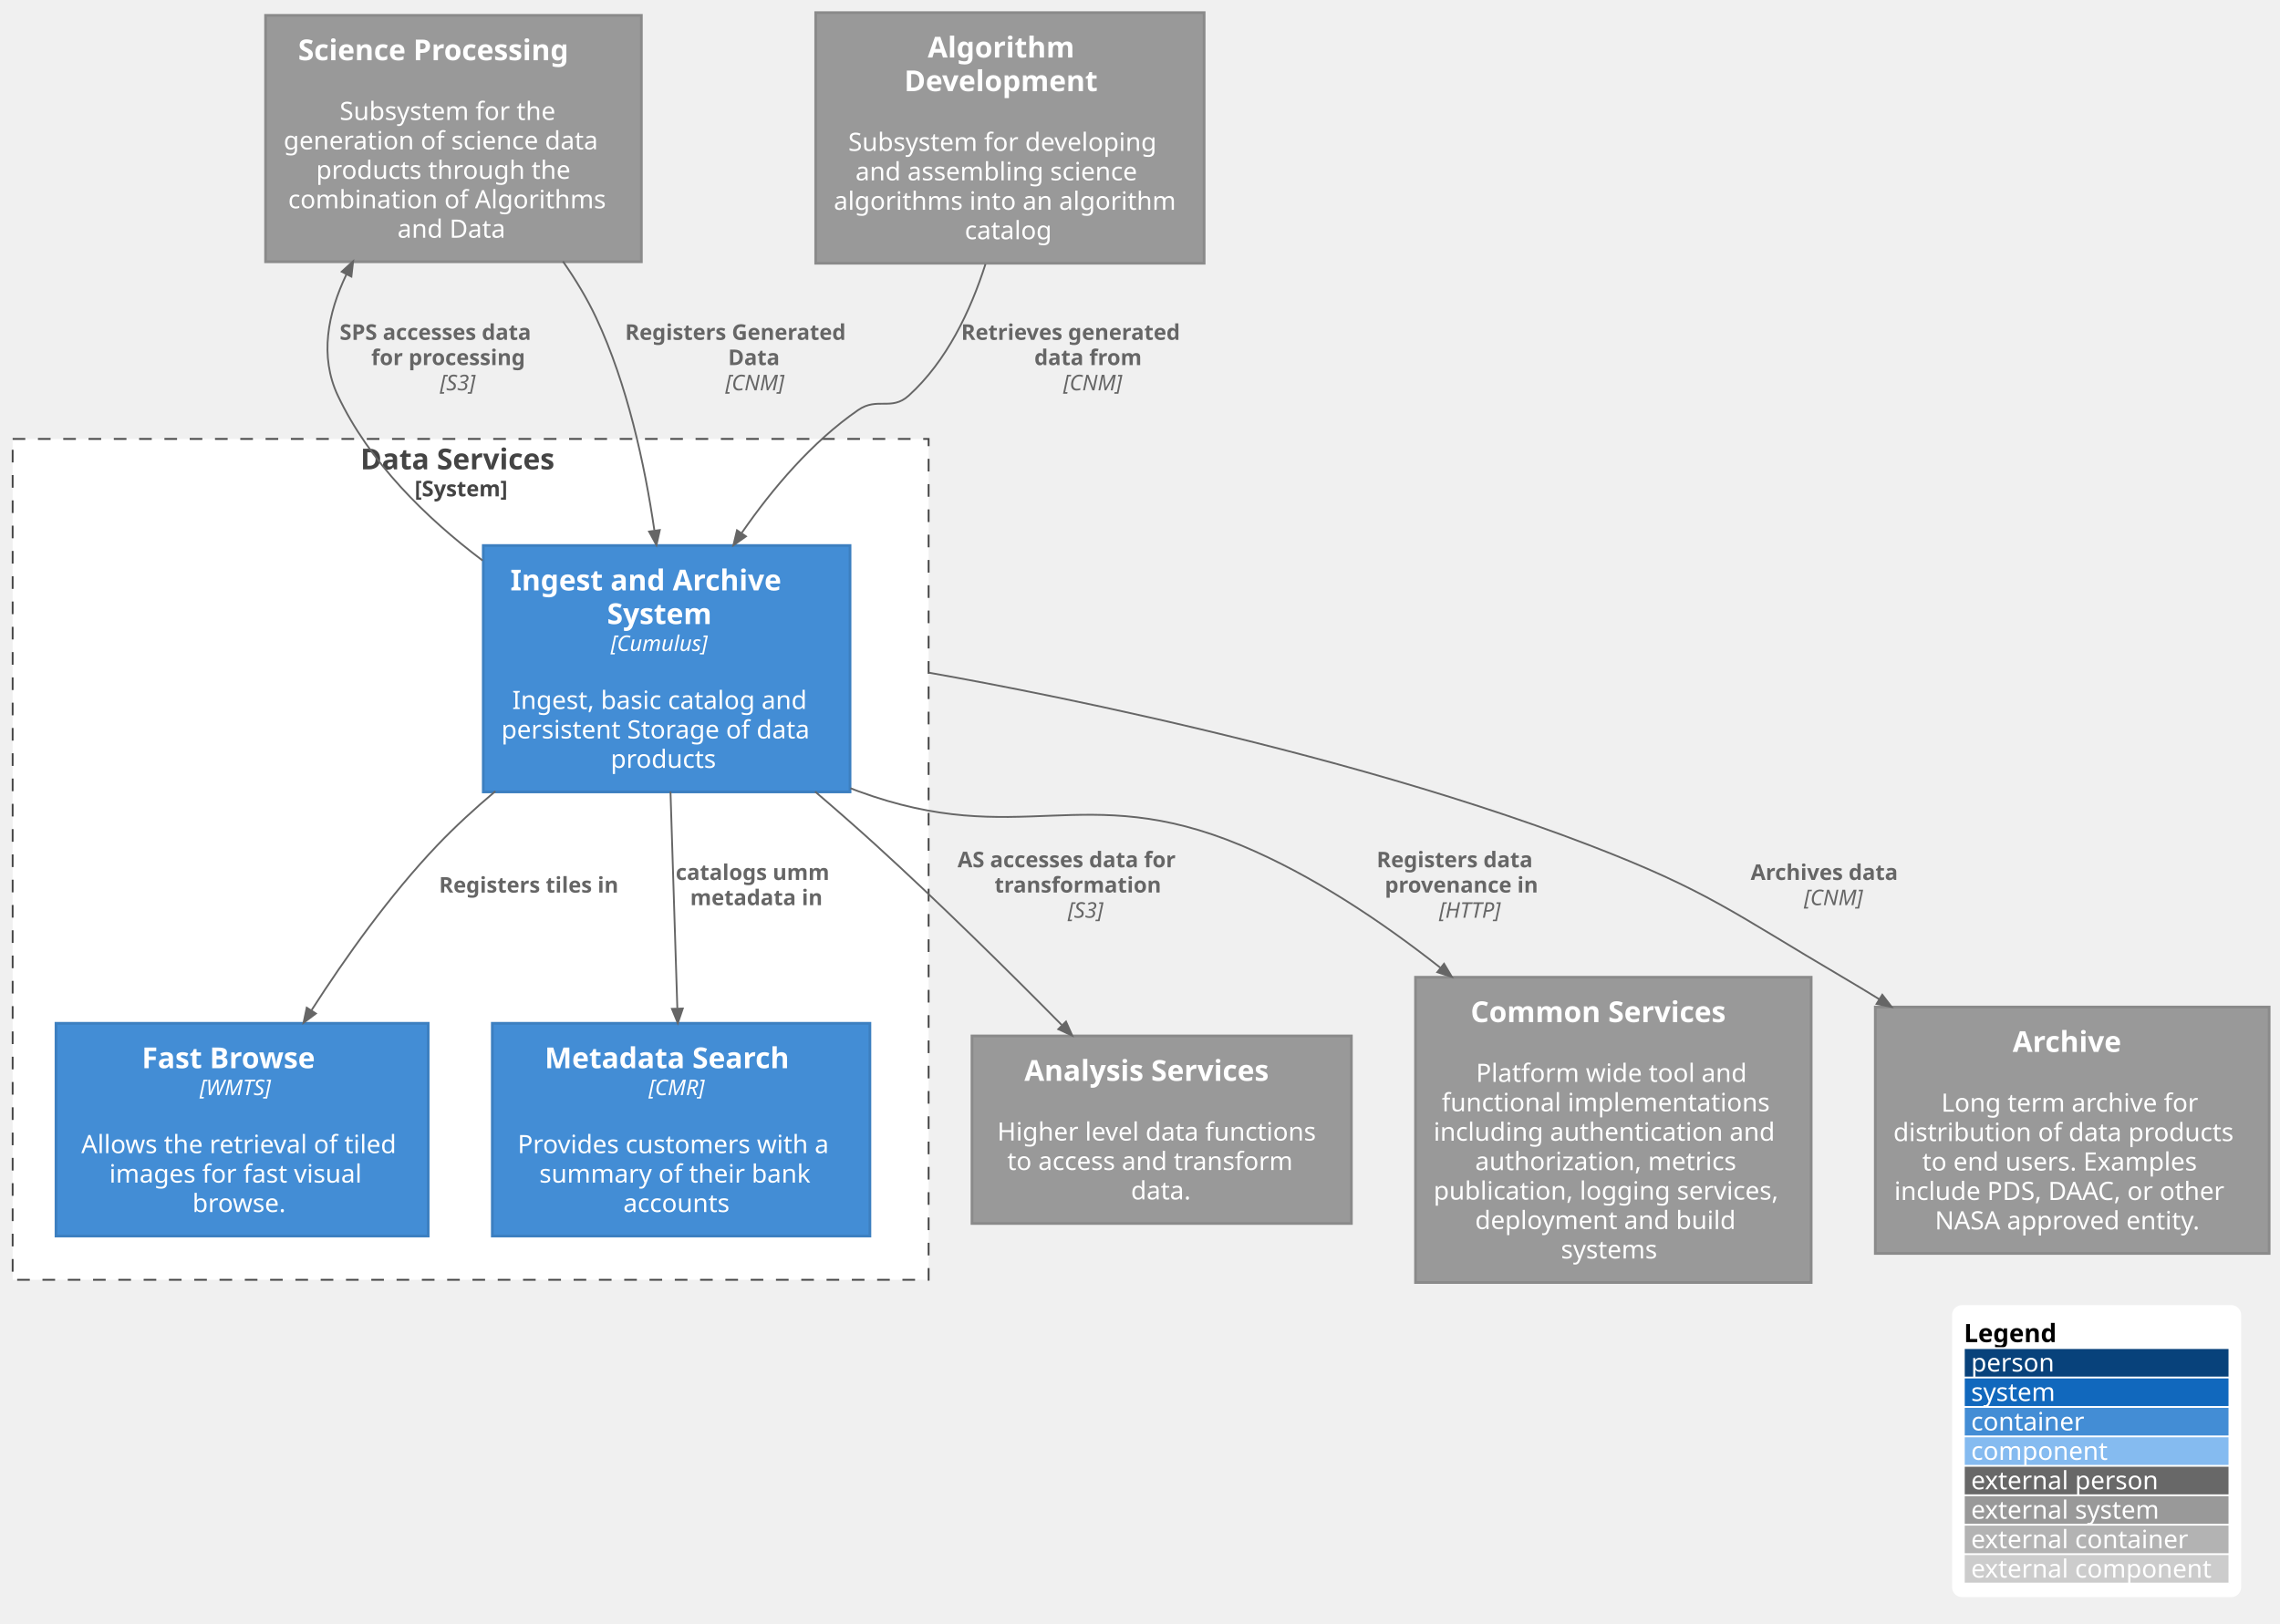
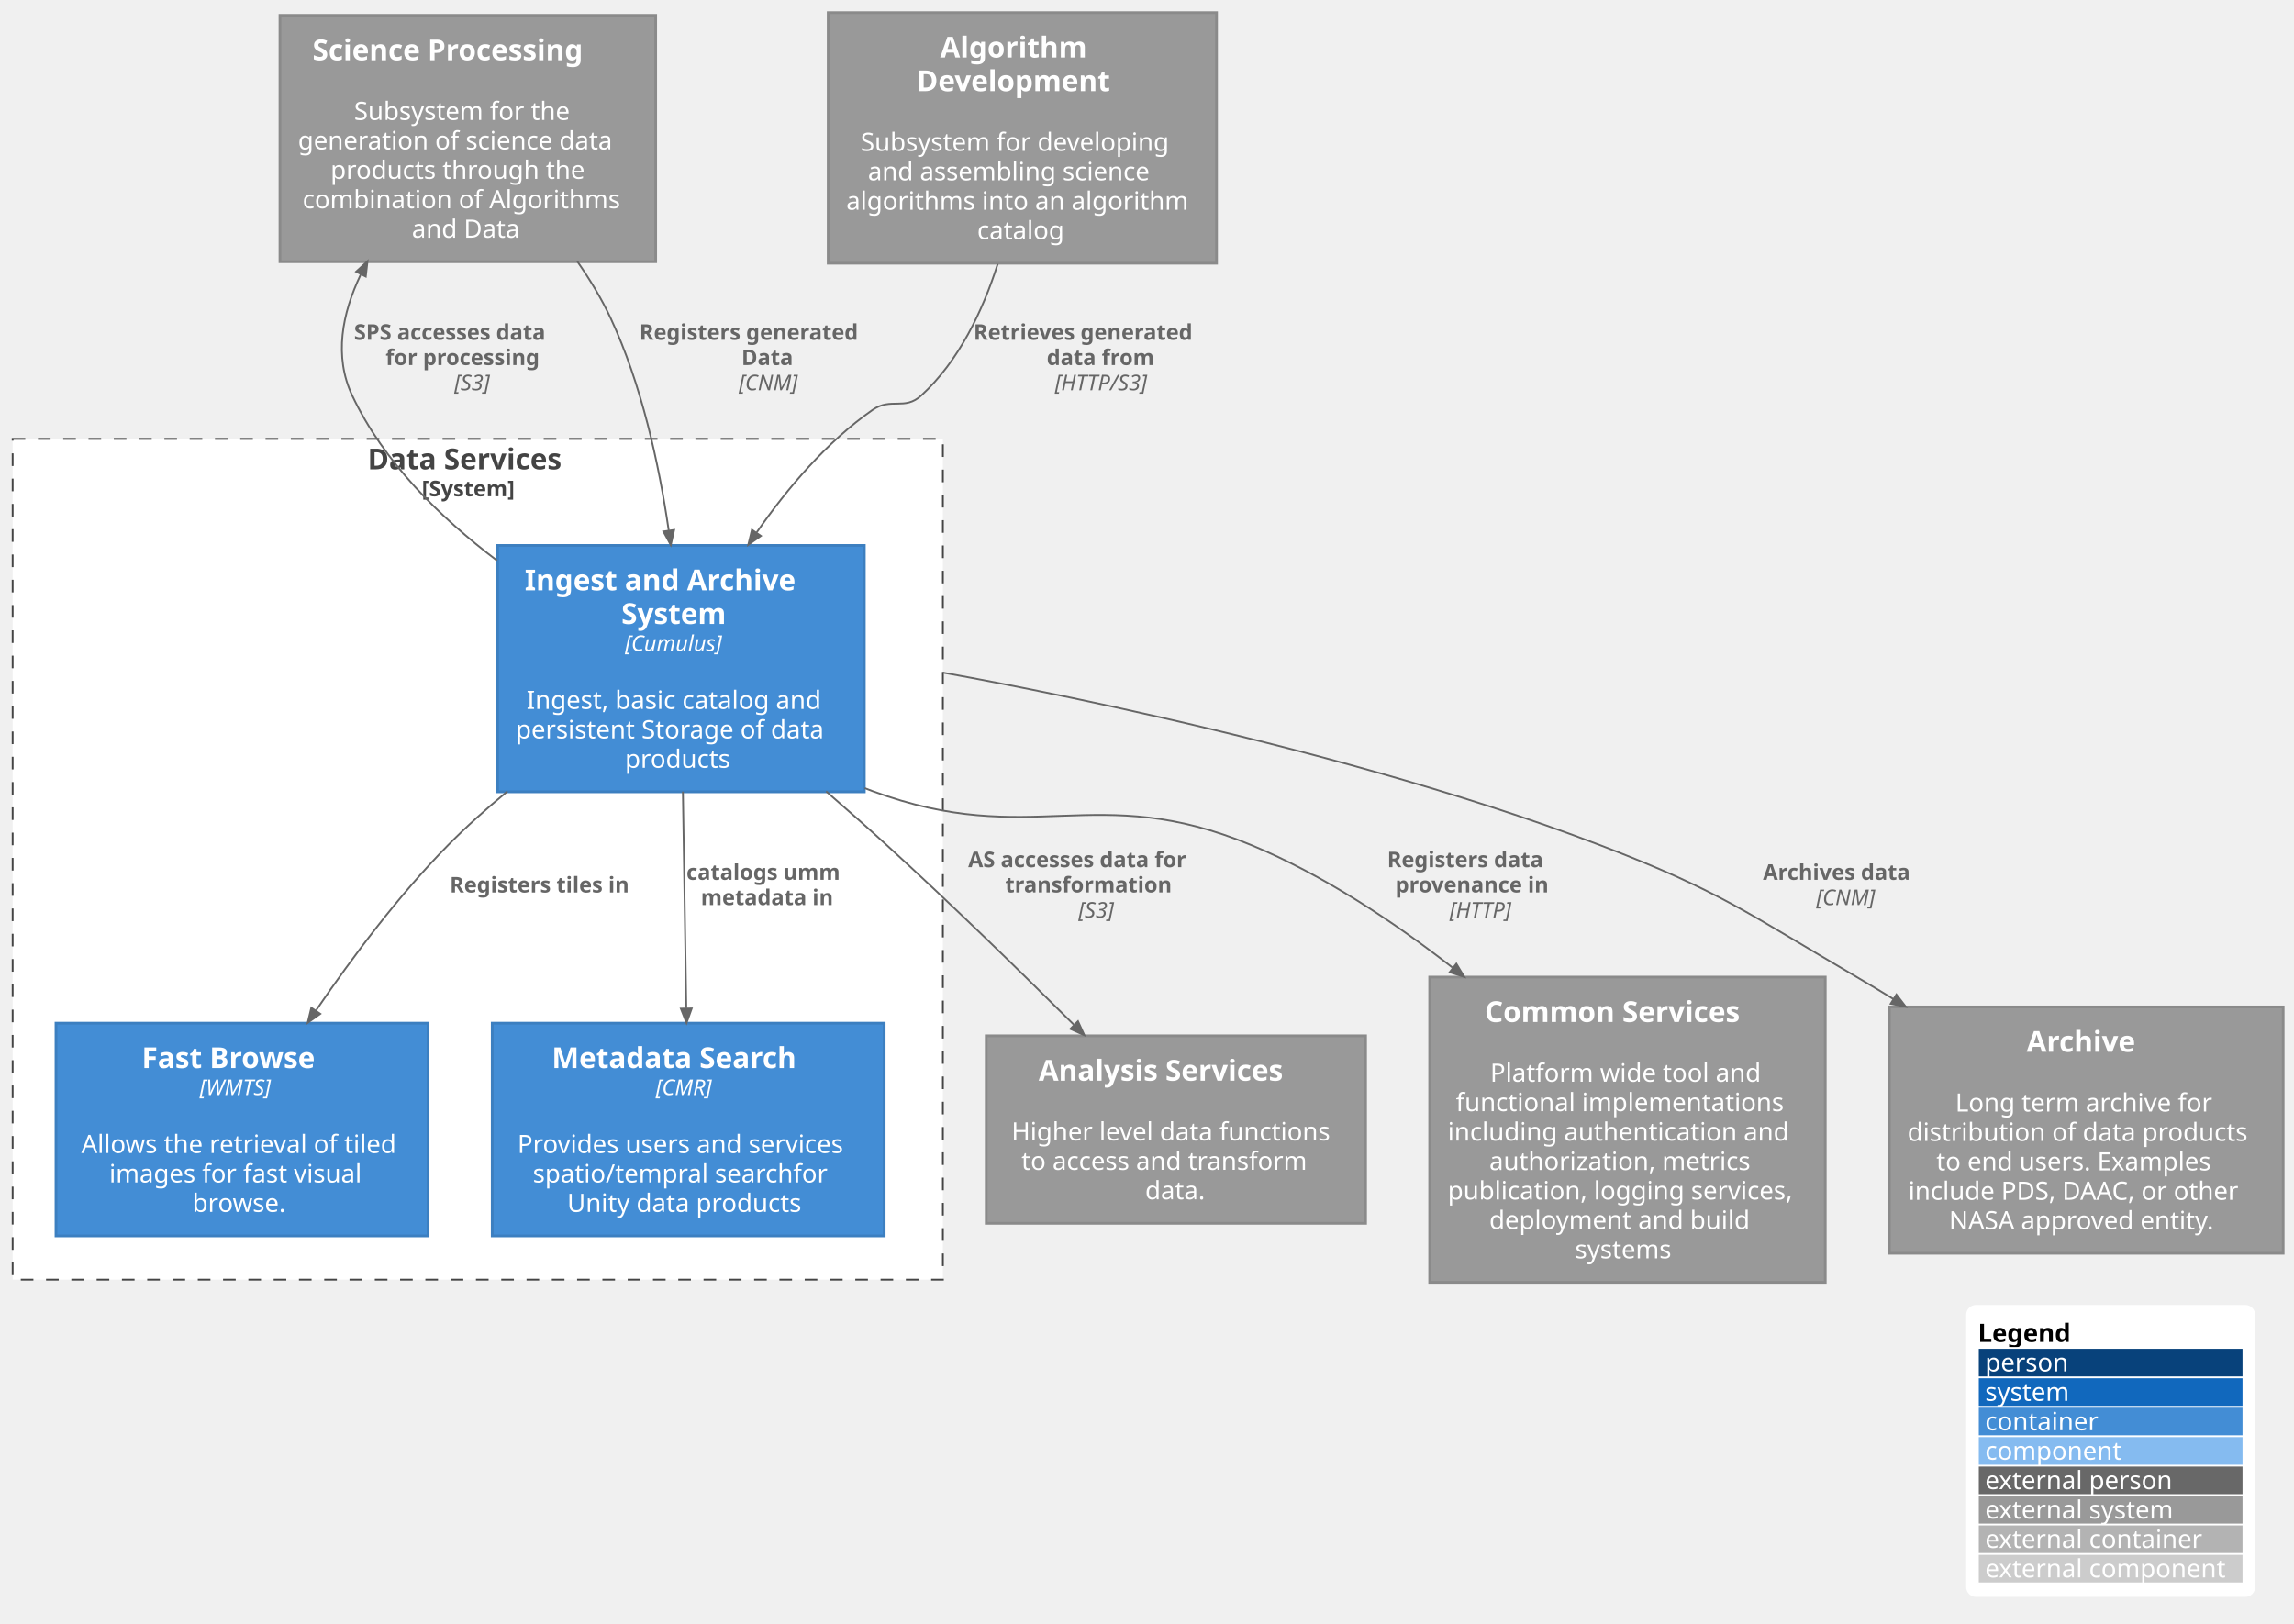
- <svg xmlns="http://www.w3.org/2000/svg" contentScriptType="application/ecmascript" contentStyleType="text/css" height="899px" preserveAspectRatio="none" style="width:1262px;height:899px;background:#FFFFFF;" version="1.1" viewBox="0 0 1262 899" width="1262px" zoomAndPan="magnify">
+ <svg xmlns="http://www.w3.org/2000/svg" contentScriptType="application/ecmascript" contentStyleType="text/css" height="899px" preserveAspectRatio="none" style="width:1270px;height:899px;background:#FFFFFF;" version="1.1" viewBox="0 0 1270 899" width="1270px" zoomAndPan="magnify">
  <defs />
  <g>
-     <rect fill="#FFFFFF" height="465.5" style="stroke:#444444;stroke-width:1.0;stroke-dasharray:7.0,7.0;" width="507" x="7" y="243" />
-     <text fill="#444444" font-family="sans-serif" font-size="16" font-weight="bold" lengthAdjust="spacing" textLength="122" x="199.5" y="259.852">Data Services</text>
-     <text fill="#444444" font-family="sans-serif" font-size="12" font-weight="bold" lengthAdjust="spacing" textLength="62" x="229.5" y="274.764">[System]</text>
-     <rect fill="#438DD5" height="136.406" style="stroke:#3C7FC0;stroke-width:1.5;" width="203" x="267.5" y="302" />
-     <text fill="#FFFFFF" font-family="sans-serif" font-size="16" font-weight="bold" lengthAdjust="spacing" textLength="167" x="282.5" y="326.852">Ingest and Archive</text>
-     <text fill="#FFFFFF" font-family="sans-serif" font-size="16" font-weight="bold" lengthAdjust="spacing" textLength="66" x="336" y="345.477">System</text>
-     <text fill="#FFFFFF" font-family="sans-serif" font-size="12" font-style="italic" lengthAdjust="spacing" textLength="62" x="338" y="360.389">[Cumulus]</text>
-     <text fill="#FFFFFF" font-family="sans-serif" font-size="14" lengthAdjust="spacing" textLength="0" x="371" y="376.214" />
-     <text fill="#FFFFFF" font-family="sans-serif" font-size="14" lengthAdjust="spacing" textLength="171" x="283.5" y="392.511">Ingest, basic catalog and</text>
-     <text fill="#FFFFFF" font-family="sans-serif" font-size="14" lengthAdjust="spacing" textLength="179" x="277.5" y="408.808">persistent Storage of data</text>
-     <text fill="#FFFFFF" font-family="sans-serif" font-size="14" lengthAdjust="spacing" textLength="62" x="338" y="425.104">products</text>
-     <rect fill="#438DD5" height="117.781" style="stroke:#3C7FC0;stroke-width:1.5;" width="209" x="272.5" y="566.5" />
-     <text fill="#FFFFFF" font-family="sans-serif" font-size="16" font-weight="bold" lengthAdjust="spacing" textLength="151" x="301.5" y="591.352">Metadata Search</text>
-     <text fill="#FFFFFF" font-family="sans-serif" font-size="12" font-style="italic" lengthAdjust="spacing" textLength="36" x="359" y="606.264">[CMR]</text>
-     <text fill="#FFFFFF" font-family="sans-serif" font-size="14" lengthAdjust="spacing" textLength="0" x="379" y="622.089" />
-     <text fill="#FFFFFF" font-family="sans-serif" font-size="14" lengthAdjust="spacing" textLength="181" x="286.5" y="638.386">Provides customers with a</text>
-     <text fill="#FFFFFF" font-family="sans-serif" font-size="14" lengthAdjust="spacing" textLength="153" x="298.5" y="654.683">summary of their bank</text>
-     <text fill="#FFFFFF" font-family="sans-serif" font-size="14" lengthAdjust="spacing" textLength="64" x="345" y="670.98">accounts</text>
+     <rect fill="#FFFFFF" height="465.5" style="stroke:#444444;stroke-width:1.0;stroke-dasharray:7.0,7.0;" width="515" x="7" y="243" />
+     <text fill="#444444" font-family="sans-serif" font-size="16" font-weight="bold" lengthAdjust="spacing" textLength="122" x="203.5" y="259.852">Data Services</text>
+     <text fill="#444444" font-family="sans-serif" font-size="12" font-weight="bold" lengthAdjust="spacing" textLength="62" x="233.5" y="274.764">[System]</text>
+     <rect fill="#438DD5" height="136.406" style="stroke:#3C7FC0;stroke-width:1.5;" width="203" x="275.5" y="302" />
+     <text fill="#FFFFFF" font-family="sans-serif" font-size="16" font-weight="bold" lengthAdjust="spacing" textLength="167" x="290.5" y="326.852">Ingest and Archive</text>
+     <text fill="#FFFFFF" font-family="sans-serif" font-size="16" font-weight="bold" lengthAdjust="spacing" textLength="66" x="344" y="345.477">System</text>
+     <text fill="#FFFFFF" font-family="sans-serif" font-size="12" font-style="italic" lengthAdjust="spacing" textLength="62" x="346" y="360.389">[Cumulus]</text>
+     <text fill="#FFFFFF" font-family="sans-serif" font-size="14" lengthAdjust="spacing" textLength="0" x="379" y="376.214" />
+     <text fill="#FFFFFF" font-family="sans-serif" font-size="14" lengthAdjust="spacing" textLength="171" x="291.5" y="392.511">Ingest, basic catalog and</text>
+     <text fill="#FFFFFF" font-family="sans-serif" font-size="14" lengthAdjust="spacing" textLength="179" x="285.5" y="408.808">persistent Storage of data</text>
+     <text fill="#FFFFFF" font-family="sans-serif" font-size="14" lengthAdjust="spacing" textLength="62" x="346" y="425.104">products</text>
+     <rect fill="#438DD5" height="117.781" style="stroke:#3C7FC0;stroke-width:1.5;" width="217" x="272.5" y="566.5" />
+     <text fill="#FFFFFF" font-family="sans-serif" font-size="16" font-weight="bold" lengthAdjust="spacing" textLength="151" x="305.5" y="591.352">Metadata Search</text>
+     <text fill="#FFFFFF" font-family="sans-serif" font-size="12" font-style="italic" lengthAdjust="spacing" textLength="36" x="363" y="606.264">[CMR]</text>
+     <text fill="#FFFFFF" font-family="sans-serif" font-size="14" lengthAdjust="spacing" textLength="0" x="383" y="622.089" />
+     <text fill="#FFFFFF" font-family="sans-serif" font-size="14" lengthAdjust="spacing" textLength="193" x="286.5" y="638.386">Provides users and services</text>
+     <text fill="#FFFFFF" font-family="sans-serif" font-size="14" lengthAdjust="spacing" textLength="168" x="295" y="654.683">spatio/tempral searchfor</text>
+     <text fill="#FFFFFF" font-family="sans-serif" font-size="14" lengthAdjust="spacing" textLength="134" x="314" y="670.98">Unity data products</text>
    <rect fill="#438DD5" height="117.781" style="stroke:#3C7FC0;stroke-width:1.5;" width="206" x="31" y="566.5" />
    <text fill="#FFFFFF" font-family="sans-serif" font-size="16" font-weight="bold" lengthAdjust="spacing" textLength="111" x="78.5" y="591.352">Fast Browse</text>
    <text fill="#FFFFFF" font-family="sans-serif" font-size="12" font-style="italic" lengthAdjust="spacing" textLength="47" x="110.5" y="606.264">[WMTS]</text>
    <text fill="#FFFFFF" font-family="sans-serif" font-size="14" lengthAdjust="spacing" textLength="0" x="136" y="622.089" />
    <text fill="#FFFFFF" font-family="sans-serif" font-size="14" lengthAdjust="spacing" textLength="178" x="45" y="638.386">Allows the retrieval of tiled</text>
    <text fill="#FFFFFF" font-family="sans-serif" font-size="14" lengthAdjust="spacing" textLength="143" x="60.5" y="654.683">images for fast visual</text>
    <text fill="#FFFFFF" font-family="sans-serif" font-size="14" lengthAdjust="spacing" textLength="55" x="106.5" y="670.98">browse.</text>
-     <rect fill="#999999" height="136.406" style="stroke:#8A8A8A;stroke-width:1.5;" width="208" x="147" y="8.5" />
-     <text fill="#FFFFFF" font-family="sans-serif" font-size="16" font-weight="bold" lengthAdjust="spacing" textLength="172" x="165" y="33.352">Science Processing</text>
-     <text fill="#FFFFFF" font-family="sans-serif" font-size="14" lengthAdjust="spacing" textLength="0" x="253" y="50.12" />
-     <text fill="#FFFFFF" font-family="sans-serif" font-size="14" lengthAdjust="spacing" textLength="126" x="188" y="66.417">Subsystem for the</text>
-     <text fill="#FFFFFF" font-family="sans-serif" font-size="14" lengthAdjust="spacing" textLength="184" x="157" y="82.714">generation of science data</text>
-     <text fill="#FFFFFF" font-family="sans-serif" font-size="14" lengthAdjust="spacing" textLength="148" x="175" y="99.011">products through the</text>
-     <text fill="#FFFFFF" font-family="sans-serif" font-size="14" lengthAdjust="spacing" textLength="179" x="159.5" y="115.308">combination of Algorithms</text>
-     <text fill="#FFFFFF" font-family="sans-serif" font-size="14" lengthAdjust="spacing" textLength="62" x="220" y="131.605">and Data</text>
-     <rect fill="#999999" height="103.812" style="stroke:#8A8A8A;stroke-width:1.5;" width="210" x="538" y="573.5" />
-     <text fill="#FFFFFF" font-family="sans-serif" font-size="16" font-weight="bold" lengthAdjust="spacing" textLength="152" x="567" y="598.352">Analysis Services</text>
-     <text fill="#FFFFFF" font-family="sans-serif" font-size="14" lengthAdjust="spacing" textLength="0" x="645" y="615.12" />
-     <text fill="#FFFFFF" font-family="sans-serif" font-size="14" lengthAdjust="spacing" textLength="182" x="552" y="631.417">Higher level data functions</text>
-     <text fill="#FFFFFF" font-family="sans-serif" font-size="14" lengthAdjust="spacing" textLength="167" x="557.5" y="647.714">to access and transform</text>
-     <text fill="#FFFFFF" font-family="sans-serif" font-size="14" lengthAdjust="spacing" textLength="34" x="626" y="664.011">data.</text>
-     <rect fill="#999999" height="169" style="stroke:#8A8A8A;stroke-width:1.5;" width="219" x="783.5" y="541" />
-     <text fill="#FFFFFF" font-family="sans-serif" font-size="16" font-weight="bold" lengthAdjust="spacing" textLength="158" x="814" y="565.852">Common Services</text>
-     <text fill="#FFFFFF" font-family="sans-serif" font-size="14" lengthAdjust="spacing" textLength="0" x="895" y="582.62" />
-     <text fill="#FFFFFF" font-family="sans-serif" font-size="14" lengthAdjust="spacing" textLength="152" x="817" y="598.917">Platform wide tool and</text>
-     <text fill="#FFFFFF" font-family="sans-serif" font-size="14" lengthAdjust="spacing" textLength="186" x="798" y="615.214">functional implementations</text>
-     <text fill="#FFFFFF" font-family="sans-serif" font-size="14" lengthAdjust="spacing" textLength="195" x="793.5" y="631.511">including authentication and</text>
-     <text fill="#FFFFFF" font-family="sans-serif" font-size="14" lengthAdjust="spacing" textLength="149" x="816.5" y="647.808">authorization, metrics</text>
-     <text fill="#FFFFFF" font-family="sans-serif" font-size="14" lengthAdjust="spacing" textLength="199" x="793.5" y="664.105">publication, logging services,</text>
-     <text fill="#FFFFFF" font-family="sans-serif" font-size="14" lengthAdjust="spacing" textLength="149" x="816.5" y="680.401">deployment and build</text>
-     <text fill="#FFFFFF" font-family="sans-serif" font-size="14" lengthAdjust="spacing" textLength="58" x="864" y="696.698">systems</text>
-     <rect fill="#999999" height="138.734" style="stroke:#8A8A8A;stroke-width:1.5;" width="215" x="451.5" y="7" />
-     <text fill="#FFFFFF" font-family="sans-serif" font-size="16" font-weight="bold" lengthAdjust="spacing" textLength="85" x="513.5" y="31.852">Algorithm</text>
-     <text fill="#FFFFFF" font-family="sans-serif" font-size="16" font-weight="bold" lengthAdjust="spacing" textLength="117" x="500.5" y="50.477">Development</text>
-     <text fill="#FFFFFF" font-family="sans-serif" font-size="14" lengthAdjust="spacing" textLength="0" x="561" y="67.245" />
-     <text fill="#FFFFFF" font-family="sans-serif" font-size="14" lengthAdjust="spacing" textLength="179" x="469.5" y="83.542">Subsystem for developing</text>
-     <text fill="#FFFFFF" font-family="sans-serif" font-size="14" lengthAdjust="spacing" textLength="167" x="473.5" y="99.839">and assembling science</text>
-     <text fill="#FFFFFF" font-family="sans-serif" font-size="14" lengthAdjust="spacing" textLength="191" x="461.5" y="116.136">algorithms into an algorithm</text>
-     <text fill="#FFFFFF" font-family="sans-serif" font-size="14" lengthAdjust="spacing" textLength="50" x="534" y="132.433">catalog</text>
-     <rect fill="#999999" height="136.406" style="stroke:#8A8A8A;stroke-width:1.5;" width="218" x="1038" y="557.5" />
-     <text fill="#FFFFFF" font-family="sans-serif" font-size="16" font-weight="bold" lengthAdjust="spacing" textLength="66" x="1114" y="582.352">Archive</text>
-     <text fill="#FFFFFF" font-family="sans-serif" font-size="14" lengthAdjust="spacing" textLength="0" x="1149" y="599.12" />
-     <text fill="#FFFFFF" font-family="sans-serif" font-size="14" lengthAdjust="spacing" textLength="145" x="1074.5" y="615.417">Long term archive for</text>
-     <text fill="#FFFFFF" font-family="sans-serif" font-size="14" lengthAdjust="spacing" textLength="194" x="1048" y="631.714">distribution of data products</text>
-     <text fill="#FFFFFF" font-family="sans-serif" font-size="14" lengthAdjust="spacing" textLength="162" x="1064" y="648.011">to end users. Examples</text>
-     <text fill="#FFFFFF" font-family="sans-serif" font-size="14" lengthAdjust="spacing" textLength="193" x="1048.5" y="664.308">include PDS, DAAC, or other</text>
-     <text fill="#FFFFFF" font-family="sans-serif" font-size="14" lengthAdjust="spacing" textLength="152" x="1071" y="680.605">NASA approved entity.</text>
-     <path d="M371.12,438.27 C372.29,475.36 373.74,521.24 374.91,558.18 " fill="none" id="ds-to-cmr" style="stroke:#666666;stroke-width:1.0;" />
-     <polygon fill="#666666" points="375.17,566.4,377.925,558.312,371.928,558.495,375.17,566.4" style="stroke:#666666;stroke-width:1.0;" />
-     <text fill="#666666" font-family="sans-serif" font-size="12" font-weight="bold" lengthAdjust="spacing" textLength="98" x="374" y="487.139">catalogs umm</text>
-     <text fill="#666666" font-family="sans-serif" font-size="12" font-weight="bold" lengthAdjust="spacing" textLength="86" x="382" y="501.107">metadata in</text>
-     <path d="M274.22,438 C262.89,447.55 251.86,457.66 242,468 C215.86,495.44 191.44,529.73 172.46,559.23 " fill="none" id="ds-to-fb" style="stroke:#666666;stroke-width:1.0;" />
-     <polygon fill="#666666" points="168.01,566.22,174.841,561.088,169.782,557.862,168.01,566.22" style="stroke:#666666;stroke-width:1.0;" />
-     <text fill="#666666" font-family="sans-serif" font-size="12" font-weight="bold" lengthAdjust="spacing" textLength="120" x="243" y="494.139">Registers tiles in</text>
-     <path d="M267.12,310.32 C235.43,286.4 204.29,255.66 187,219 C176.77,197.31 181.37,173.61 191.74,151.92 " fill="none" id="ds-to-sps" style="stroke:#666666;stroke-width:1.0;" />
-     <polygon fill="#666666" points="195.46,144.64,189.148,150.399,194.491,153.129,195.46,144.64" style="stroke:#666666;stroke-width:1.0;" />
-     <text fill="#666666" font-family="sans-serif" font-size="12" font-weight="bold" lengthAdjust="spacing" textLength="133" x="188" y="188.139">SPS accesses data</text>
-     <text fill="#666666" font-family="sans-serif" font-size="12" font-weight="bold" lengthAdjust="spacing" textLength="102" x="205.5" y="202.107">for processing</text>
-     <text fill="#666666" font-family="sans-serif" font-size="12" font-style="italic" lengthAdjust="spacing" textLength="26" x="243.5" y="216.076">[S3]</text>
-     <path d="M311.57,144.67 C318.57,154.7 324.98,165.28 330,176 C347.17,212.7 356.81,256.79 362.2,293.56 " fill="none" id="sps-to-ds" style="stroke:#666666;stroke-width:1.0;" />
-     <polygon fill="#666666" points="363.35,301.77,365.207,293.43,359.266,294.265,363.35,301.77" style="stroke:#666666;stroke-width:1.0;" />
-     <text fill="#666666" font-family="sans-serif" font-size="12" font-weight="bold" lengthAdjust="spacing" textLength="148" x="346" y="188.139">Registers Generated</text>
-     <text fill="#666666" font-family="sans-serif" font-size="12" font-weight="bold" lengthAdjust="spacing" textLength="34" x="403" y="202.107">Data</text>
-     <text fill="#666666" font-family="sans-serif" font-size="12" font-style="italic" lengthAdjust="spacing" textLength="37" x="401.5" y="216.076">[CNM]</text>
-     <path d="M451.18,438.25 C462.67,448.08 474.23,458.19 485,468 C520.06,499.92 557.85,537.23 587.67,567.42 " fill="none" id="ds-to-as" style="stroke:#666666;stroke-width:1.0;" />
-     <polygon fill="#666666" points="593.53,573.35,590.044,565.55,585.774,569.765,593.53,573.35" style="stroke:#666666;stroke-width:1.0;" />
-     <text fill="#666666" font-family="sans-serif" font-size="12" font-weight="bold" lengthAdjust="spacing" textLength="148" x="530" y="480.139">AS accesses data for</text>
-     <text fill="#666666" font-family="sans-serif" font-size="12" font-weight="bold" lengthAdjust="spacing" textLength="107" x="550.5" y="494.107">transformation</text>
-     <text fill="#666666" font-family="sans-serif" font-size="12" font-style="italic" lengthAdjust="spacing" textLength="26" x="591" y="508.076">[S3]</text>
-     <path d="M545.46,146.22 C537.17,172.19 523.95,200.02 503,219 C493.41,227.69 485.65,219.65 475,227 C449.54,244.57 427.73,270.24 410.62,294.94 " fill="none" id="ads-to-ds" style="stroke:#666666;stroke-width:1.0;" />
-     <polygon fill="#666666" points="405.93,301.87,412.903,296.933,407.937,293.565,405.93,301.87" style="stroke:#666666;stroke-width:1.0;" />
-     <text fill="#666666" font-family="sans-serif" font-size="12" font-weight="bold" lengthAdjust="spacing" textLength="146" x="532" y="188.139">Retrieves generated</text>
-     <text fill="#666666" font-family="sans-serif" font-size="12" font-weight="bold" lengthAdjust="spacing" textLength="69" x="572.5" y="202.107">data from</text>
-     <text fill="#666666" font-family="sans-serif" font-size="12" font-style="italic" lengthAdjust="spacing" textLength="37" x="588.5" y="216.076">[CNM]</text>
-     <path d="M470.71,436.36 C472.14,436.93 473.57,437.47 475,438 C564.32,470.82 599.17,431.37 687,468 C726.15,484.33 764.46,509.91 797.21,535.7 " fill="none" id="ds-to-cs" style="stroke:#666666;stroke-width:1.0;" />
-     <polygon fill="#666666" points="803.68,540.86,799.293,533.528,795.554,538.221,803.68,540.86" style="stroke:#666666;stroke-width:1.0;" />
-     <text fill="#666666" font-family="sans-serif" font-size="12" font-weight="bold" lengthAdjust="spacing" textLength="105" x="762" y="480.139">Registers data</text>
-     <text fill="#666666" font-family="sans-serif" font-size="12" font-weight="bold" lengthAdjust="spacing" textLength="100" x="766.5" y="494.107">provenance in</text>
-     <text fill="#666666" font-family="sans-serif" font-size="12" font-style="italic" lengthAdjust="spacing" textLength="40" x="796.5" y="508.076">[HTTP]</text>
-     <path d="M514.16,372.406 C514.512,372.468 514.876,372.532 515.25,372.598 C515.998,372.729 516.789,372.87 517.621,373.017 C524.283,374.202 533.619,375.903 545.133,378.103 C568.159,382.503 599.895,388.901 636.357,397.161 C709.283,413.683 801.115,437.655 880,468 C945.49,493.19 959.49,505.46 1020,541 C1026.65,544.91 1033.45,549.02 1040.26,553.22 " fill="none" id="UDS-to-archive" style="stroke:#666666;stroke-width:1.0;" />
-     <polygon fill="#666666" points="1047.07,557.46,1041.867,550.683,1038.694,555.775,1047.07,557.46" style="stroke:#666666;stroke-width:1.0;" />
-     <text fill="#666666" font-family="sans-serif" font-size="12" font-weight="bold" lengthAdjust="spacing" textLength="96" x="969" y="487.139">Archives data</text>
-     <text fill="#666666" font-family="sans-serif" font-size="12" font-style="italic" lengthAdjust="spacing" textLength="37" x="998.5" y="501.107">[CNM]</text>
-     <rect fill="#FFFFFF" height="160.672" rx="5" ry="5" style="stroke:#FFFFFF;stroke-width:1.0;" width="159" x="1081" y="723" />
-     <text fill="#000000" font-family="sans-serif" font-size="14" font-weight="bold" lengthAdjust="spacing" textLength="59" x="1087" y="742.995">Legend</text>
-     <text fill="#FFFFFF" font-family="sans-serif" font-size="14" lengthAdjust="spacing" textLength="0" x="1150" y="742.995" />
-     <rect fill="#08427B" height="16.297" style="stroke:none;stroke-width:1.0;" width="147" x="1087" y="746.297" />
-     <text fill="#FFFFFF" font-family="sans-serif" font-size="14" lengthAdjust="spacing" textLength="49" x="1091" y="759.292">person</text>
-     <rect fill="#1168BD" height="16.297" style="stroke:none;stroke-width:1.0;" width="147" x="1087" y="762.594" />
-     <text fill="#FFFFFF" font-family="sans-serif" font-size="14" lengthAdjust="spacing" textLength="50" x="1091" y="775.589">system</text>
-     <rect fill="#438DD5" height="16.297" style="stroke:none;stroke-width:1.0;" width="147" x="1087" y="778.891" />
-     <text fill="#FFFFFF" font-family="sans-serif" font-size="14" lengthAdjust="spacing" textLength="65" x="1091" y="791.886">container</text>
-     <rect fill="#85BBF0" height="16.297" style="stroke:none;stroke-width:1.0;" width="147" x="1087" y="795.188" />
-     <text fill="#FFFFFF" font-family="sans-serif" font-size="14" lengthAdjust="spacing" textLength="80" x="1091" y="808.183">component</text>
-     <rect fill="#686868" height="16.297" style="stroke:none;stroke-width:1.0;" width="147" x="1087" y="811.484" />
-     <text fill="#FFFFFF" font-family="sans-serif" font-size="14" lengthAdjust="spacing" textLength="108" x="1091" y="824.48">external person</text>
-     <rect fill="#999999" height="16.297" style="stroke:none;stroke-width:1.0;" width="147" x="1087" y="827.781" />
-     <text fill="#FFFFFF" font-family="sans-serif" font-size="14" lengthAdjust="spacing" textLength="109" x="1091" y="840.776">external system</text>
-     <rect fill="#B3B3B3" height="16.297" style="stroke:none;stroke-width:1.0;" width="147" x="1087" y="844.078" />
-     <text fill="#FFFFFF" font-family="sans-serif" font-size="14" lengthAdjust="spacing" textLength="124" x="1091" y="857.073">external container</text>
-     <rect fill="#CCCCCC" height="16.297" style="stroke:none;stroke-width:1.0;" width="147" x="1087" y="860.375" />
-     <text fill="#FFFFFF" font-family="sans-serif" font-size="14" lengthAdjust="spacing" textLength="139" x="1091" y="873.37">external component</text>
-     <line style="stroke:#FFFFFF;stroke-width:1.0;" x1="1087" x2="1234" y1="730" y2="730" />
-     <line style="stroke:#FFFFFF;stroke-width:1.0;" x1="1087" x2="1234" y1="746.297" y2="746.297" />
-     <line style="stroke:#FFFFFF;stroke-width:1.0;" x1="1087" x2="1234" y1="762.594" y2="762.594" />
-     <line style="stroke:#FFFFFF;stroke-width:1.0;" x1="1087" x2="1234" y1="778.891" y2="778.891" />
-     <line style="stroke:#FFFFFF;stroke-width:1.0;" x1="1087" x2="1234" y1="795.188" y2="795.188" />
-     <line style="stroke:#FFFFFF;stroke-width:1.0;" x1="1087" x2="1234" y1="811.484" y2="811.484" />
-     <line style="stroke:#FFFFFF;stroke-width:1.0;" x1="1087" x2="1234" y1="827.781" y2="827.781" />
-     <line style="stroke:#FFFFFF;stroke-width:1.0;" x1="1087" x2="1234" y1="844.078" y2="844.078" />
-     <line style="stroke:#FFFFFF;stroke-width:1.0;" x1="1087" x2="1234" y1="860.375" y2="860.375" />
-     <line style="stroke:#FFFFFF;stroke-width:1.0;" x1="1087" x2="1234" y1="876.672" y2="876.672" />
-     <line style="stroke:#FFFFFF;stroke-width:1.0;" x1="1087" x2="1087" y1="730" y2="876.672" />
-     <line style="stroke:#FFFFFF;stroke-width:1.0;" x1="1234" x2="1234" y1="730" y2="876.672" />
+     <rect fill="#999999" height="136.406" style="stroke:#8A8A8A;stroke-width:1.5;" width="208" x="155" y="8.5" />
+     <text fill="#FFFFFF" font-family="sans-serif" font-size="16" font-weight="bold" lengthAdjust="spacing" textLength="172" x="173" y="33.352">Science Processing</text>
+     <text fill="#FFFFFF" font-family="sans-serif" font-size="14" lengthAdjust="spacing" textLength="0" x="261" y="50.12" />
+     <text fill="#FFFFFF" font-family="sans-serif" font-size="14" lengthAdjust="spacing" textLength="126" x="196" y="66.417">Subsystem for the</text>
+     <text fill="#FFFFFF" font-family="sans-serif" font-size="14" lengthAdjust="spacing" textLength="184" x="165" y="82.714">generation of science data</text>
+     <text fill="#FFFFFF" font-family="sans-serif" font-size="14" lengthAdjust="spacing" textLength="148" x="183" y="99.011">products through the</text>
+     <text fill="#FFFFFF" font-family="sans-serif" font-size="14" lengthAdjust="spacing" textLength="179" x="167.5" y="115.308">combination of Algorithms</text>
+     <text fill="#FFFFFF" font-family="sans-serif" font-size="14" lengthAdjust="spacing" textLength="62" x="228" y="131.605">and Data</text>
+     <rect fill="#999999" height="103.812" style="stroke:#8A8A8A;stroke-width:1.5;" width="210" x="546" y="573.5" />
+     <text fill="#FFFFFF" font-family="sans-serif" font-size="16" font-weight="bold" lengthAdjust="spacing" textLength="152" x="575" y="598.352">Analysis Services</text>
+     <text fill="#FFFFFF" font-family="sans-serif" font-size="14" lengthAdjust="spacing" textLength="0" x="653" y="615.12" />
+     <text fill="#FFFFFF" font-family="sans-serif" font-size="14" lengthAdjust="spacing" textLength="182" x="560" y="631.417">Higher level data functions</text>
+     <text fill="#FFFFFF" font-family="sans-serif" font-size="14" lengthAdjust="spacing" textLength="167" x="565.5" y="647.714">to access and transform</text>
+     <text fill="#FFFFFF" font-family="sans-serif" font-size="14" lengthAdjust="spacing" textLength="34" x="634" y="664.011">data.</text>
+     <rect fill="#999999" height="169" style="stroke:#8A8A8A;stroke-width:1.5;" width="219" x="791.5" y="541" />
+     <text fill="#FFFFFF" font-family="sans-serif" font-size="16" font-weight="bold" lengthAdjust="spacing" textLength="158" x="822" y="565.852">Common Services</text>
+     <text fill="#FFFFFF" font-family="sans-serif" font-size="14" lengthAdjust="spacing" textLength="0" x="903" y="582.62" />
+     <text fill="#FFFFFF" font-family="sans-serif" font-size="14" lengthAdjust="spacing" textLength="152" x="825" y="598.917">Platform wide tool and</text>
+     <text fill="#FFFFFF" font-family="sans-serif" font-size="14" lengthAdjust="spacing" textLength="186" x="806" y="615.214">functional implementations</text>
+     <text fill="#FFFFFF" font-family="sans-serif" font-size="14" lengthAdjust="spacing" textLength="195" x="801.5" y="631.511">including authentication and</text>
+     <text fill="#FFFFFF" font-family="sans-serif" font-size="14" lengthAdjust="spacing" textLength="149" x="824.5" y="647.808">authorization, metrics</text>
+     <text fill="#FFFFFF" font-family="sans-serif" font-size="14" lengthAdjust="spacing" textLength="199" x="801.5" y="664.105">publication, logging services,</text>
+     <text fill="#FFFFFF" font-family="sans-serif" font-size="14" lengthAdjust="spacing" textLength="149" x="824.5" y="680.401">deployment and build</text>
+     <text fill="#FFFFFF" font-family="sans-serif" font-size="14" lengthAdjust="spacing" textLength="58" x="872" y="696.698">systems</text>
+     <rect fill="#999999" height="138.734" style="stroke:#8A8A8A;stroke-width:1.5;" width="215" x="458.5" y="7" />
+     <text fill="#FFFFFF" font-family="sans-serif" font-size="16" font-weight="bold" lengthAdjust="spacing" textLength="85" x="520.5" y="31.852">Algorithm</text>
+     <text fill="#FFFFFF" font-family="sans-serif" font-size="16" font-weight="bold" lengthAdjust="spacing" textLength="117" x="507.5" y="50.477">Development</text>
+     <text fill="#FFFFFF" font-family="sans-serif" font-size="14" lengthAdjust="spacing" textLength="0" x="568" y="67.245" />
+     <text fill="#FFFFFF" font-family="sans-serif" font-size="14" lengthAdjust="spacing" textLength="179" x="476.5" y="83.542">Subsystem for developing</text>
+     <text fill="#FFFFFF" font-family="sans-serif" font-size="14" lengthAdjust="spacing" textLength="167" x="480.5" y="99.839">and assembling science</text>
+     <text fill="#FFFFFF" font-family="sans-serif" font-size="14" lengthAdjust="spacing" textLength="191" x="468.5" y="116.136">algorithms into an algorithm</text>
+     <text fill="#FFFFFF" font-family="sans-serif" font-size="14" lengthAdjust="spacing" textLength="50" x="541" y="132.433">catalog</text>
+     <rect fill="#999999" height="136.406" style="stroke:#8A8A8A;stroke-width:1.5;" width="218" x="1046" y="557.5" />
+     <text fill="#FFFFFF" font-family="sans-serif" font-size="16" font-weight="bold" lengthAdjust="spacing" textLength="66" x="1122" y="582.352">Archive</text>
+     <text fill="#FFFFFF" font-family="sans-serif" font-size="14" lengthAdjust="spacing" textLength="0" x="1157" y="599.12" />
+     <text fill="#FFFFFF" font-family="sans-serif" font-size="14" lengthAdjust="spacing" textLength="145" x="1082.5" y="615.417">Long term archive for</text>
+     <text fill="#FFFFFF" font-family="sans-serif" font-size="14" lengthAdjust="spacing" textLength="194" x="1056" y="631.714">distribution of data products</text>
+     <text fill="#FFFFFF" font-family="sans-serif" font-size="14" lengthAdjust="spacing" textLength="162" x="1072" y="648.011">to end users. Examples</text>
+     <text fill="#FFFFFF" font-family="sans-serif" font-size="14" lengthAdjust="spacing" textLength="193" x="1056.5" y="664.308">include PDS, DAAC, or other</text>
+     <text fill="#FFFFFF" font-family="sans-serif" font-size="14" lengthAdjust="spacing" textLength="152" x="1079" y="680.605">NASA approved entity.</text>
+     <path d="M378.06,438.27 C378.65,475.36 379.37,521.24 379.95,558.18 " fill="none" id="ds-to-cmr" style="stroke:#666666;stroke-width:1.0;" />
+     <polygon fill="#666666" points="380.08,566.4,382.951,558.353,376.952,558.449,380.08,566.4" style="stroke:#666666;stroke-width:1.0;" />
+     <text fill="#666666" font-family="sans-serif" font-size="12" font-weight="bold" lengthAdjust="spacing" textLength="98" x="380" y="487.139">catalogs umm</text>
+     <text fill="#666666" font-family="sans-serif" font-size="12" font-weight="bold" lengthAdjust="spacing" textLength="86" x="388" y="501.107">metadata in</text>
+     <path d="M280.95,438.12 C269.4,447.65 258.13,457.72 248,468 C220.92,495.49 195.21,529.8 175.07,559.28 " fill="none" id="ds-to-fb" style="stroke:#666666;stroke-width:1.0;" />
+     <polygon fill="#666666" points="170.34,566.27,177.313,561.333,172.347,557.965,170.34,566.27" style="stroke:#666666;stroke-width:1.0;" />
+     <text fill="#666666" font-family="sans-serif" font-size="12" font-weight="bold" lengthAdjust="spacing" textLength="120" x="249" y="494.139">Registers tiles in</text>
+     <path d="M275.12,310.32 C243.43,286.4 212.29,255.66 195,219 C184.77,197.31 189.37,173.61 199.74,151.92 " fill="none" id="ds-to-sps" style="stroke:#666666;stroke-width:1.0;" />
+     <polygon fill="#666666" points="203.46,144.64,197.148,150.399,202.491,153.129,203.46,144.64" style="stroke:#666666;stroke-width:1.0;" />
+     <text fill="#666666" font-family="sans-serif" font-size="12" font-weight="bold" lengthAdjust="spacing" textLength="133" x="196" y="188.139">SPS accesses data</text>
+     <text fill="#666666" font-family="sans-serif" font-size="12" font-weight="bold" lengthAdjust="spacing" textLength="102" x="213.5" y="202.107">for processing</text>
+     <text fill="#666666" font-family="sans-serif" font-size="12" font-style="italic" lengthAdjust="spacing" textLength="26" x="251.5" y="216.076">[S3]</text>
+     <path d="M319.57,144.67 C326.57,154.7 332.98,165.28 338,176 C355.17,212.7 364.81,256.79 370.2,293.56 " fill="none" id="sps-to-ds" style="stroke:#666666;stroke-width:1.0;" />
+     <polygon fill="#666666" points="371.35,301.77,373.207,293.43,367.266,294.265,371.35,301.77" style="stroke:#666666;stroke-width:1.0;" />
+     <text fill="#666666" font-family="sans-serif" font-size="12" font-weight="bold" lengthAdjust="spacing" textLength="147" x="354" y="188.139">Registers generated</text>
+     <text fill="#666666" font-family="sans-serif" font-size="12" font-weight="bold" lengthAdjust="spacing" textLength="34" x="410.5" y="202.107">Data</text>
+     <text fill="#666666" font-family="sans-serif" font-size="12" font-style="italic" lengthAdjust="spacing" textLength="37" x="409" y="216.076">[CNM]</text>
+     <path d="M457.34,438.14 C468.75,448.03 480.25,458.19 491,468 C526.12,500.04 564.21,537.2 594.42,567.27 " fill="none" id="ds-to-as" style="stroke:#666666;stroke-width:1.0;" />
+     <polygon fill="#666666" points="600.35,573.19,596.795,565.421,592.563,569.674,600.35,573.19" style="stroke:#666666;stroke-width:1.0;" />
+     <text fill="#666666" font-family="sans-serif" font-size="12" font-weight="bold" lengthAdjust="spacing" textLength="148" x="536" y="480.139">AS accesses data for</text>
+     <text fill="#666666" font-family="sans-serif" font-size="12" font-weight="bold" lengthAdjust="spacing" textLength="107" x="556.5" y="494.107">transformation</text>
+     <text fill="#666666" font-family="sans-serif" font-size="12" font-style="italic" lengthAdjust="spacing" textLength="26" x="597" y="508.076">[S3]</text>
+     <path d="M552.37,146.11 C544.06,172.07 530.86,199.92 510,219 C500.77,227.45 493.27,219.84 483,227 C457.74,244.61 436.03,270.16 418.95,294.74 " fill="none" id="ads-to-ds" style="stroke:#666666;stroke-width:1.0;" />
+     <polygon fill="#666666" points="414.26,301.64,421.24,296.713,416.28,293.338,414.26,301.64" style="stroke:#666666;stroke-width:1.0;" />
+     <text fill="#666666" font-family="sans-serif" font-size="12" font-weight="bold" lengthAdjust="spacing" textLength="146" x="539" y="188.139">Retrieves generated</text>
+     <text fill="#666666" font-family="sans-serif" font-size="12" font-weight="bold" lengthAdjust="spacing" textLength="69" x="579.5" y="202.107">data from</text>
+     <text fill="#666666" font-family="sans-serif" font-size="12" font-style="italic" lengthAdjust="spacing" textLength="60" x="584" y="216.076">[HTTP/S3]</text>
+     <path d="M478.71,436.36 C480.14,436.93 481.57,437.47 483,438 C571.47,470.58 605.92,431.85 693,468 C732.42,484.36 771.07,509.96 804.15,535.74 " fill="none" id="ds-to-cs" style="stroke:#666666;stroke-width:1.0;" />
+     <polygon fill="#666666" points="810.69,540.9,806.274,533.586,802.553,538.293,810.69,540.9" style="stroke:#666666;stroke-width:1.0;" />
+     <text fill="#666666" font-family="sans-serif" font-size="12" font-weight="bold" lengthAdjust="spacing" textLength="105" x="768" y="480.139">Registers data</text>
+     <text fill="#666666" font-family="sans-serif" font-size="12" font-weight="bold" lengthAdjust="spacing" textLength="100" x="772.5" y="494.107">provenance in</text>
+     <text fill="#666666" font-family="sans-serif" font-size="12" font-style="italic" lengthAdjust="spacing" textLength="40" x="802.5" y="508.076">[HTTP]</text>
+     <path d="M522.101,372.429 C522.451,372.492 522.812,372.557 523.184,372.624 C523.928,372.758 524.714,372.9 525.542,373.05 C532.163,374.253 541.442,375.978 552.888,378.204 C575.778,382.657 607.327,389.116 643.585,397.416 C716.1,414.017 807.445,437.985 886,468 C952.29,493.33 966.71,505.23 1028,541 C1034.67,544.89 1041.47,548.98 1048.28,553.18 " fill="none" id="UDS-to-archive" style="stroke:#666666;stroke-width:1.0;" />
+     <polygon fill="#666666" points="1055.1,557.4,1049.88,550.636,1046.72,555.736,1055.1,557.4" style="stroke:#666666;stroke-width:1.0;" />
+     <text fill="#666666" font-family="sans-serif" font-size="12" font-weight="bold" lengthAdjust="spacing" textLength="96" x="976" y="487.139">Archives data</text>
+     <text fill="#666666" font-family="sans-serif" font-size="12" font-style="italic" lengthAdjust="spacing" textLength="37" x="1005.5" y="501.107">[CNM]</text>
+     <rect fill="#FFFFFF" height="160.672" rx="5" ry="5" style="stroke:#FFFFFF;stroke-width:1.0;" width="159" x="1089" y="723" />
+     <text fill="#000000" font-family="sans-serif" font-size="14" font-weight="bold" lengthAdjust="spacing" textLength="59" x="1095" y="742.995">Legend</text>
+     <text fill="#FFFFFF" font-family="sans-serif" font-size="14" lengthAdjust="spacing" textLength="0" x="1158" y="742.995" />
+     <rect fill="#08427B" height="16.297" style="stroke:none;stroke-width:1.0;" width="147" x="1095" y="746.297" />
+     <text fill="#FFFFFF" font-family="sans-serif" font-size="14" lengthAdjust="spacing" textLength="49" x="1099" y="759.292">person</text>
+     <rect fill="#1168BD" height="16.297" style="stroke:none;stroke-width:1.0;" width="147" x="1095" y="762.594" />
+     <text fill="#FFFFFF" font-family="sans-serif" font-size="14" lengthAdjust="spacing" textLength="50" x="1099" y="775.589">system</text>
+     <rect fill="#438DD5" height="16.297" style="stroke:none;stroke-width:1.0;" width="147" x="1095" y="778.891" />
+     <text fill="#FFFFFF" font-family="sans-serif" font-size="14" lengthAdjust="spacing" textLength="65" x="1099" y="791.886">container</text>
+     <rect fill="#85BBF0" height="16.297" style="stroke:none;stroke-width:1.0;" width="147" x="1095" y="795.188" />
+     <text fill="#FFFFFF" font-family="sans-serif" font-size="14" lengthAdjust="spacing" textLength="80" x="1099" y="808.183">component</text>
+     <rect fill="#686868" height="16.297" style="stroke:none;stroke-width:1.0;" width="147" x="1095" y="811.484" />
+     <text fill="#FFFFFF" font-family="sans-serif" font-size="14" lengthAdjust="spacing" textLength="108" x="1099" y="824.48">external person</text>
+     <rect fill="#999999" height="16.297" style="stroke:none;stroke-width:1.0;" width="147" x="1095" y="827.781" />
+     <text fill="#FFFFFF" font-family="sans-serif" font-size="14" lengthAdjust="spacing" textLength="109" x="1099" y="840.776">external system</text>
+     <rect fill="#B3B3B3" height="16.297" style="stroke:none;stroke-width:1.0;" width="147" x="1095" y="844.078" />
+     <text fill="#FFFFFF" font-family="sans-serif" font-size="14" lengthAdjust="spacing" textLength="124" x="1099" y="857.073">external container</text>
+     <rect fill="#CCCCCC" height="16.297" style="stroke:none;stroke-width:1.0;" width="147" x="1095" y="860.375" />
+     <text fill="#FFFFFF" font-family="sans-serif" font-size="14" lengthAdjust="spacing" textLength="139" x="1099" y="873.37">external component</text>
+     <line style="stroke:#FFFFFF;stroke-width:1.0;" x1="1095" x2="1242" y1="730" y2="730" />
+     <line style="stroke:#FFFFFF;stroke-width:1.0;" x1="1095" x2="1242" y1="746.297" y2="746.297" />
+     <line style="stroke:#FFFFFF;stroke-width:1.0;" x1="1095" x2="1242" y1="762.594" y2="762.594" />
+     <line style="stroke:#FFFFFF;stroke-width:1.0;" x1="1095" x2="1242" y1="778.891" y2="778.891" />
+     <line style="stroke:#FFFFFF;stroke-width:1.0;" x1="1095" x2="1242" y1="795.188" y2="795.188" />
+     <line style="stroke:#FFFFFF;stroke-width:1.0;" x1="1095" x2="1242" y1="811.484" y2="811.484" />
+     <line style="stroke:#FFFFFF;stroke-width:1.0;" x1="1095" x2="1242" y1="827.781" y2="827.781" />
+     <line style="stroke:#FFFFFF;stroke-width:1.0;" x1="1095" x2="1242" y1="844.078" y2="844.078" />
+     <line style="stroke:#FFFFFF;stroke-width:1.0;" x1="1095" x2="1242" y1="860.375" y2="860.375" />
+     <line style="stroke:#FFFFFF;stroke-width:1.0;" x1="1095" x2="1242" y1="876.672" y2="876.672" />
+     <line style="stroke:#FFFFFF;stroke-width:1.0;" x1="1095" x2="1095" y1="730" y2="876.672" />
+     <line style="stroke:#FFFFFF;stroke-width:1.0;" x1="1242" x2="1242" y1="730" y2="876.672" />
  </g>
</svg>
